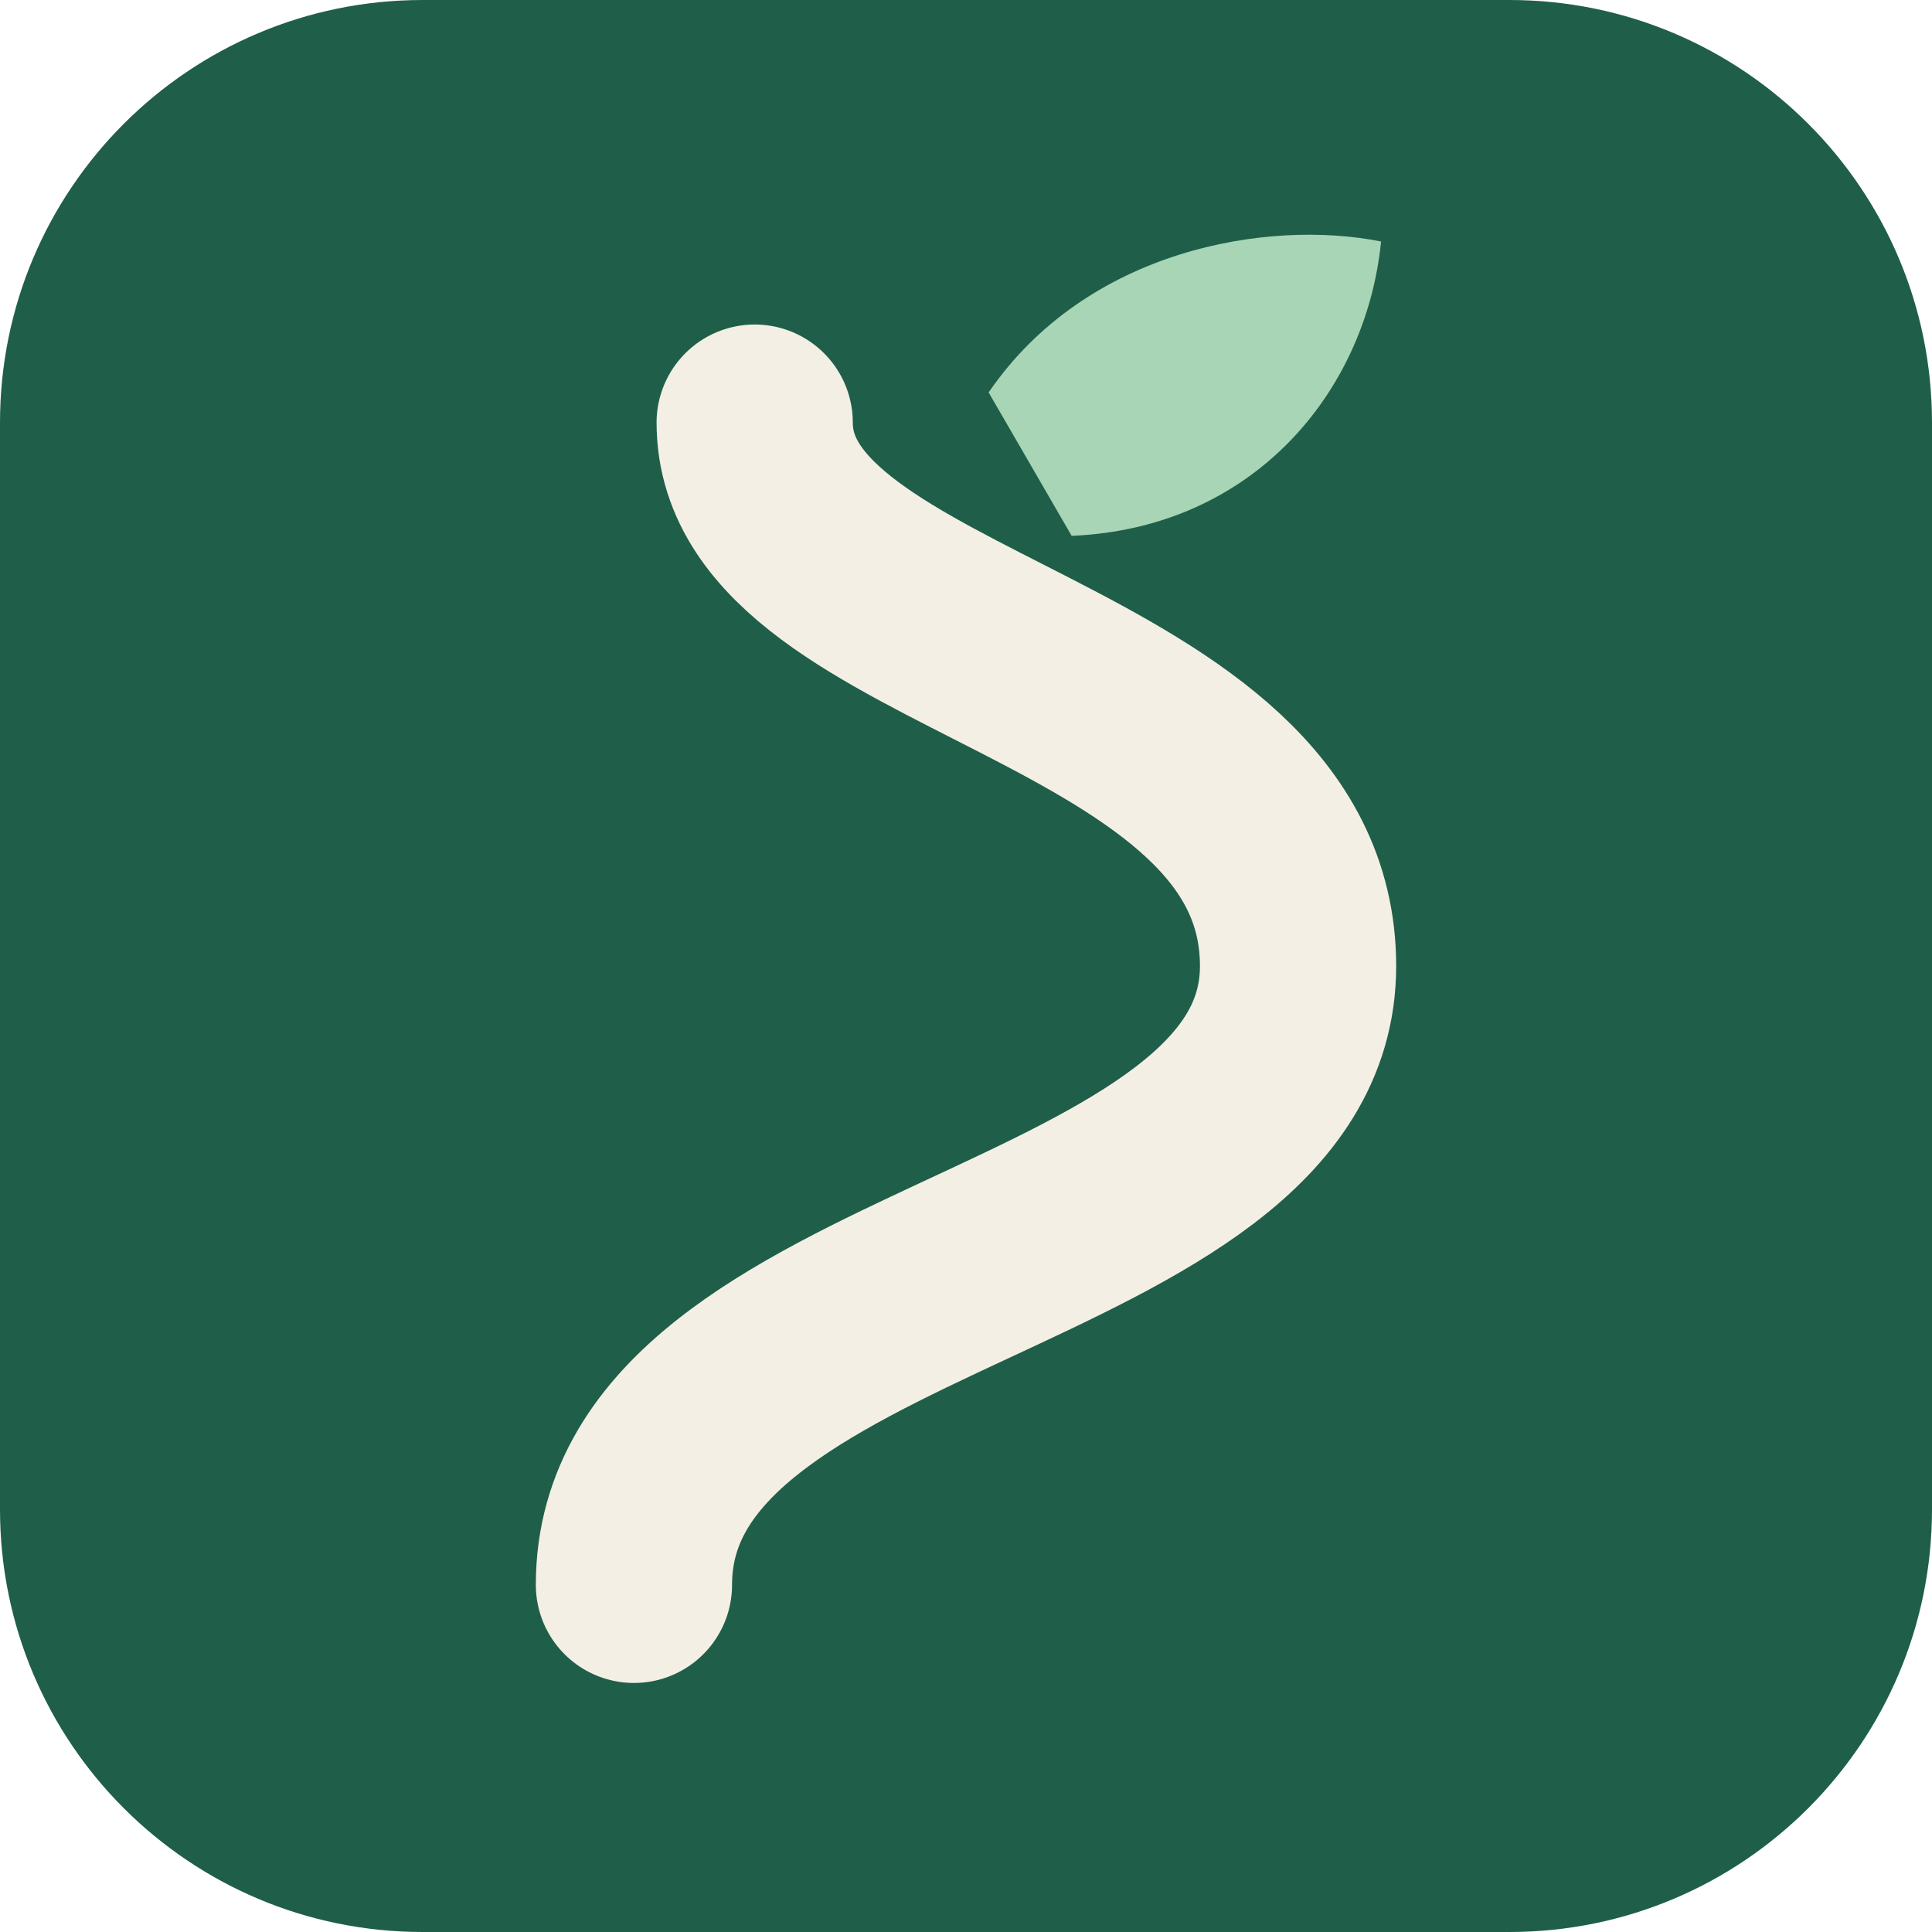
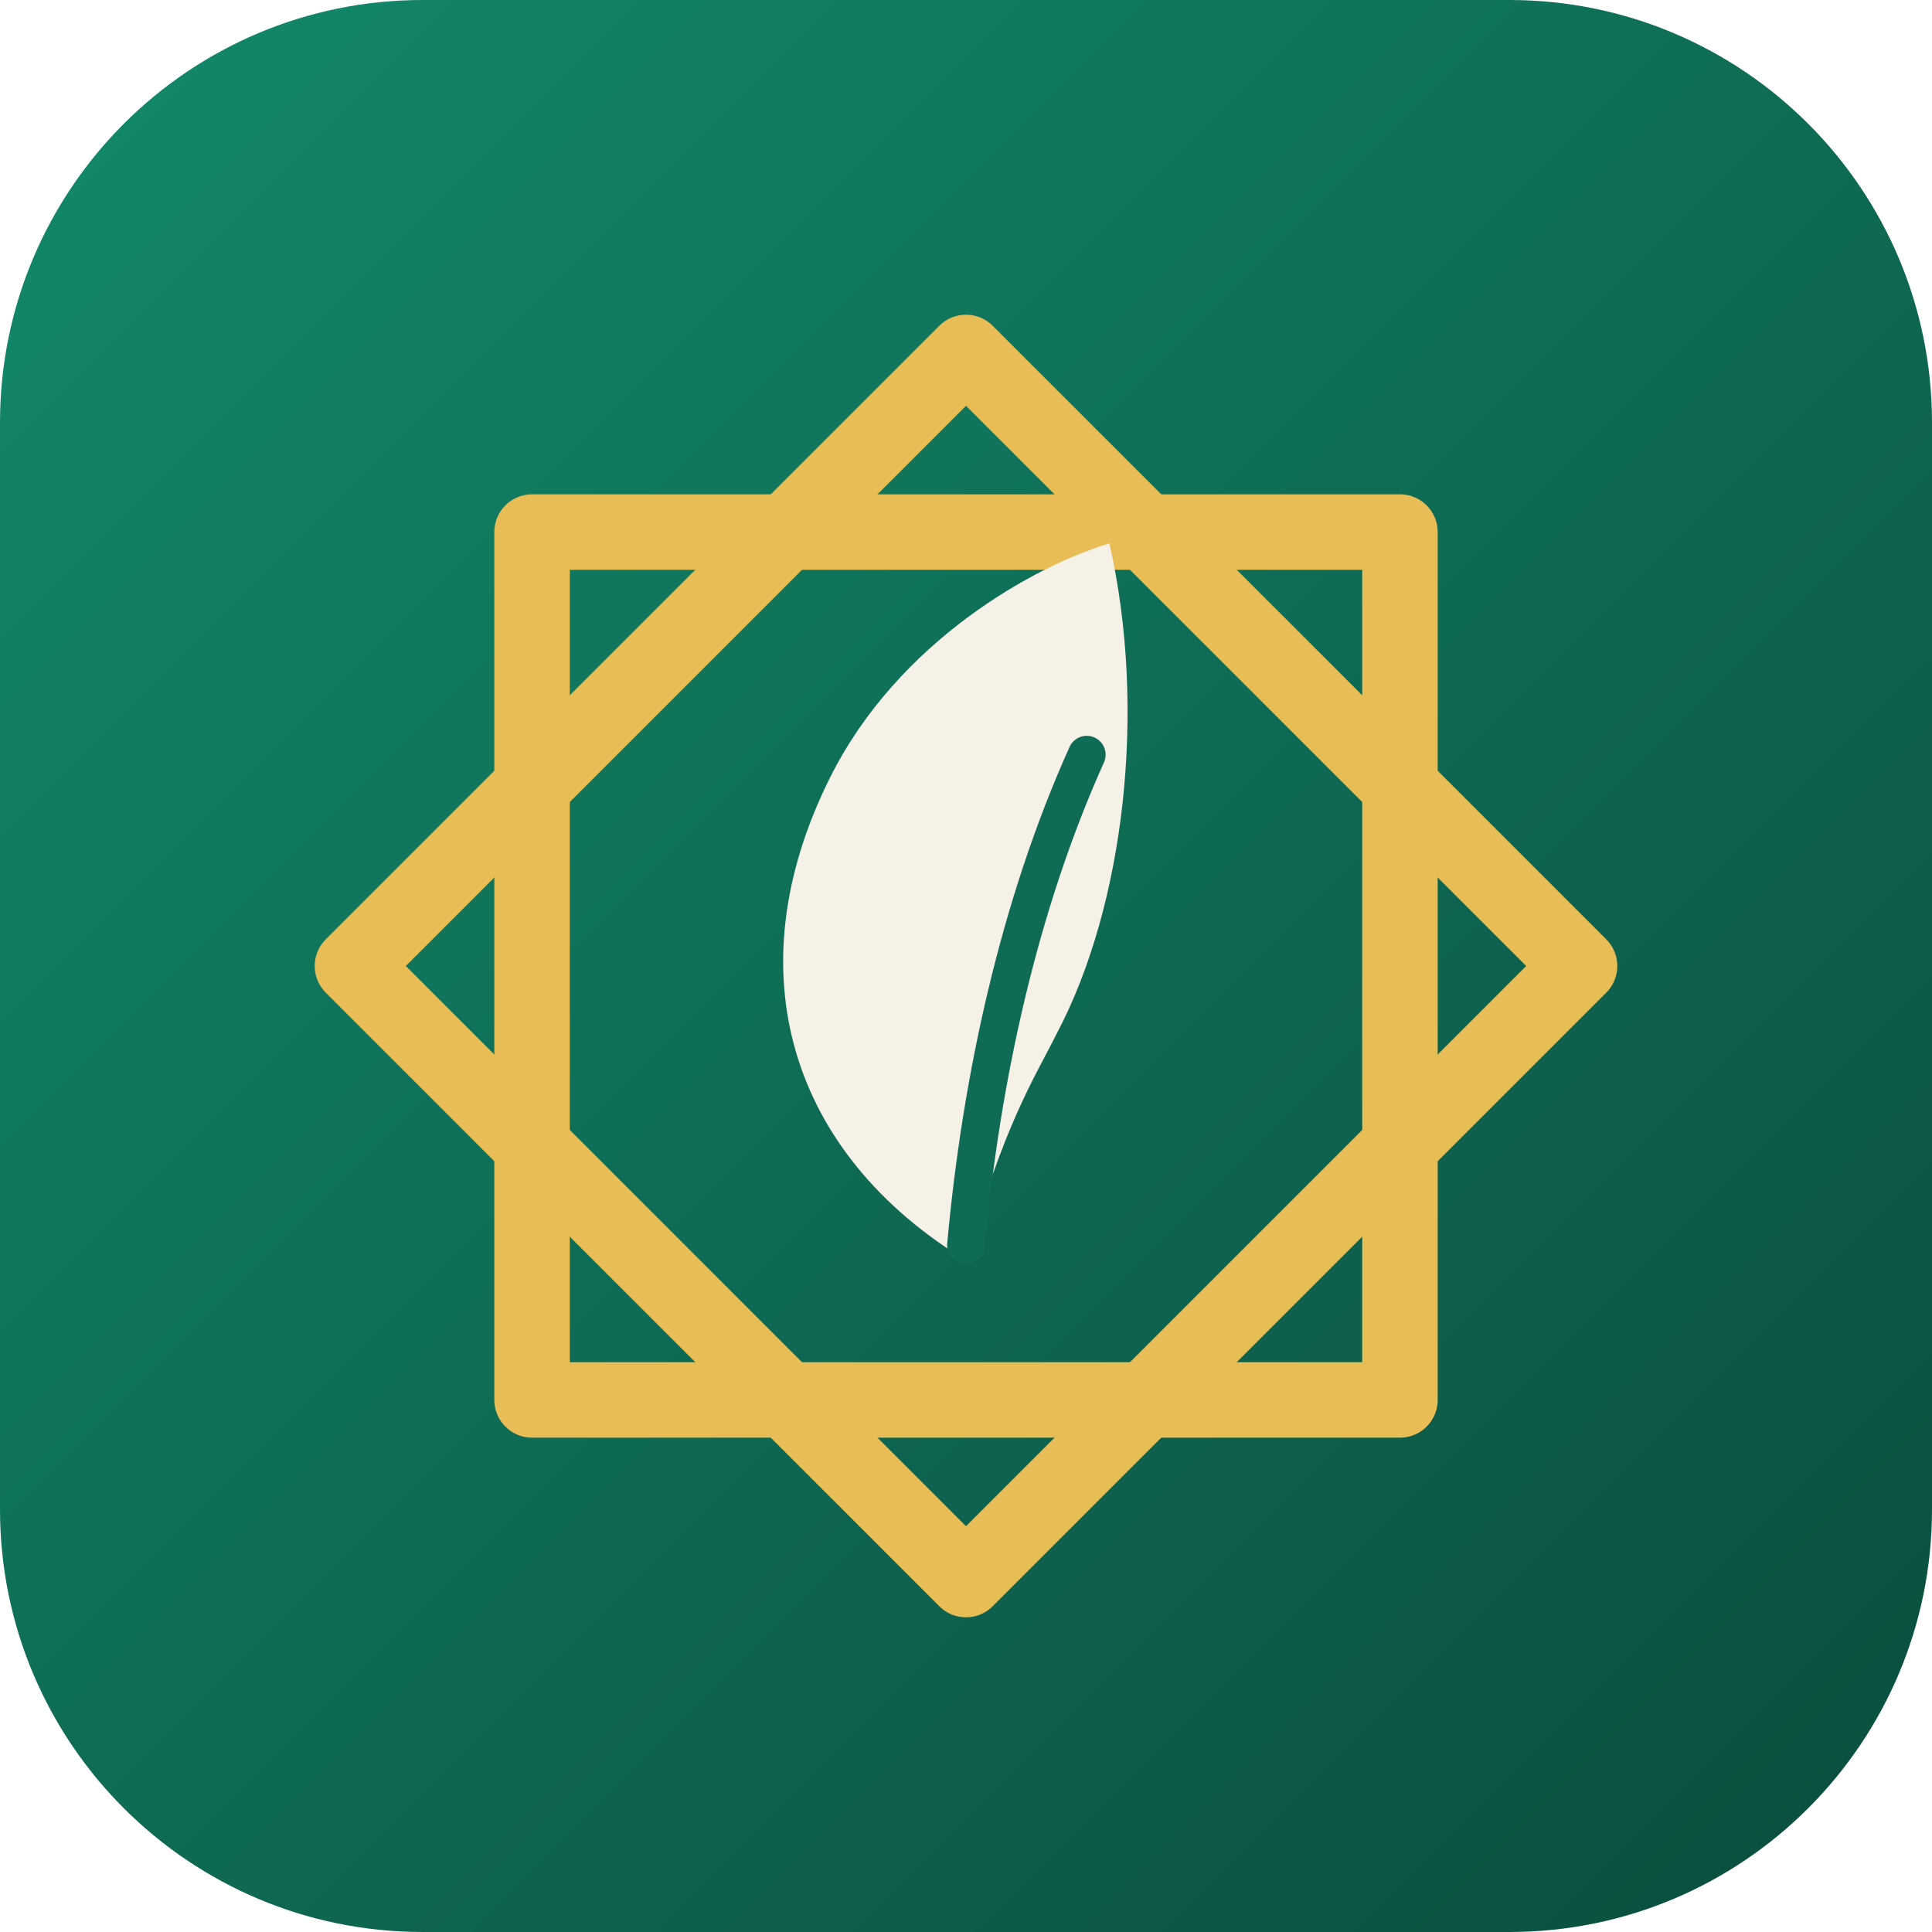
<svg xmlns="http://www.w3.org/2000/svg" viewBox="0 0 512 512">
-   <rect width="512" height="512" rx="112" fill="#1f5f4a" />
-   <path d="M168 420c0-84 176-84 176-164S200 172 200 112" fill="none" stroke="#f4efe4" stroke-width="52" stroke-linecap="round" />
-   <path d="M262 104c26-38 74-46 104-40-4 40-34 76-82 78" fill="#a8d5b5" />
+   <defs>
+     <linearGradient id="g" x1="0" y1="0" x2="1" y2="1">
+       <stop offset="0" stop-color="#138a6c" />
+       <stop offset="1" stop-color="#0a4c3d" />
+     </linearGradient>
+   </defs>
+   <rect width="512" height="512" rx="112" fill="url(#g)" />
+   <g fill="none" stroke="#e9bd55" stroke-width="20" stroke-linejoin="round">
+     <path d="M141 141h230v230H141z" />
+     <path d="M256 93.4 418.6 256 256 418.6 93.4 256z" />
+   </g>
+   <path d="M256 334c-46-28-62-76-36-128 18-36 54-56 74-62 10 44 4 96-14 130-6 12-14 24-24 60z" fill="#f6f1e7" />
+   <path d="M256 330c4-44 14-90 32-130" fill="none" stroke="#0f6b55" stroke-width="10" stroke-linecap="round" />
</svg>
